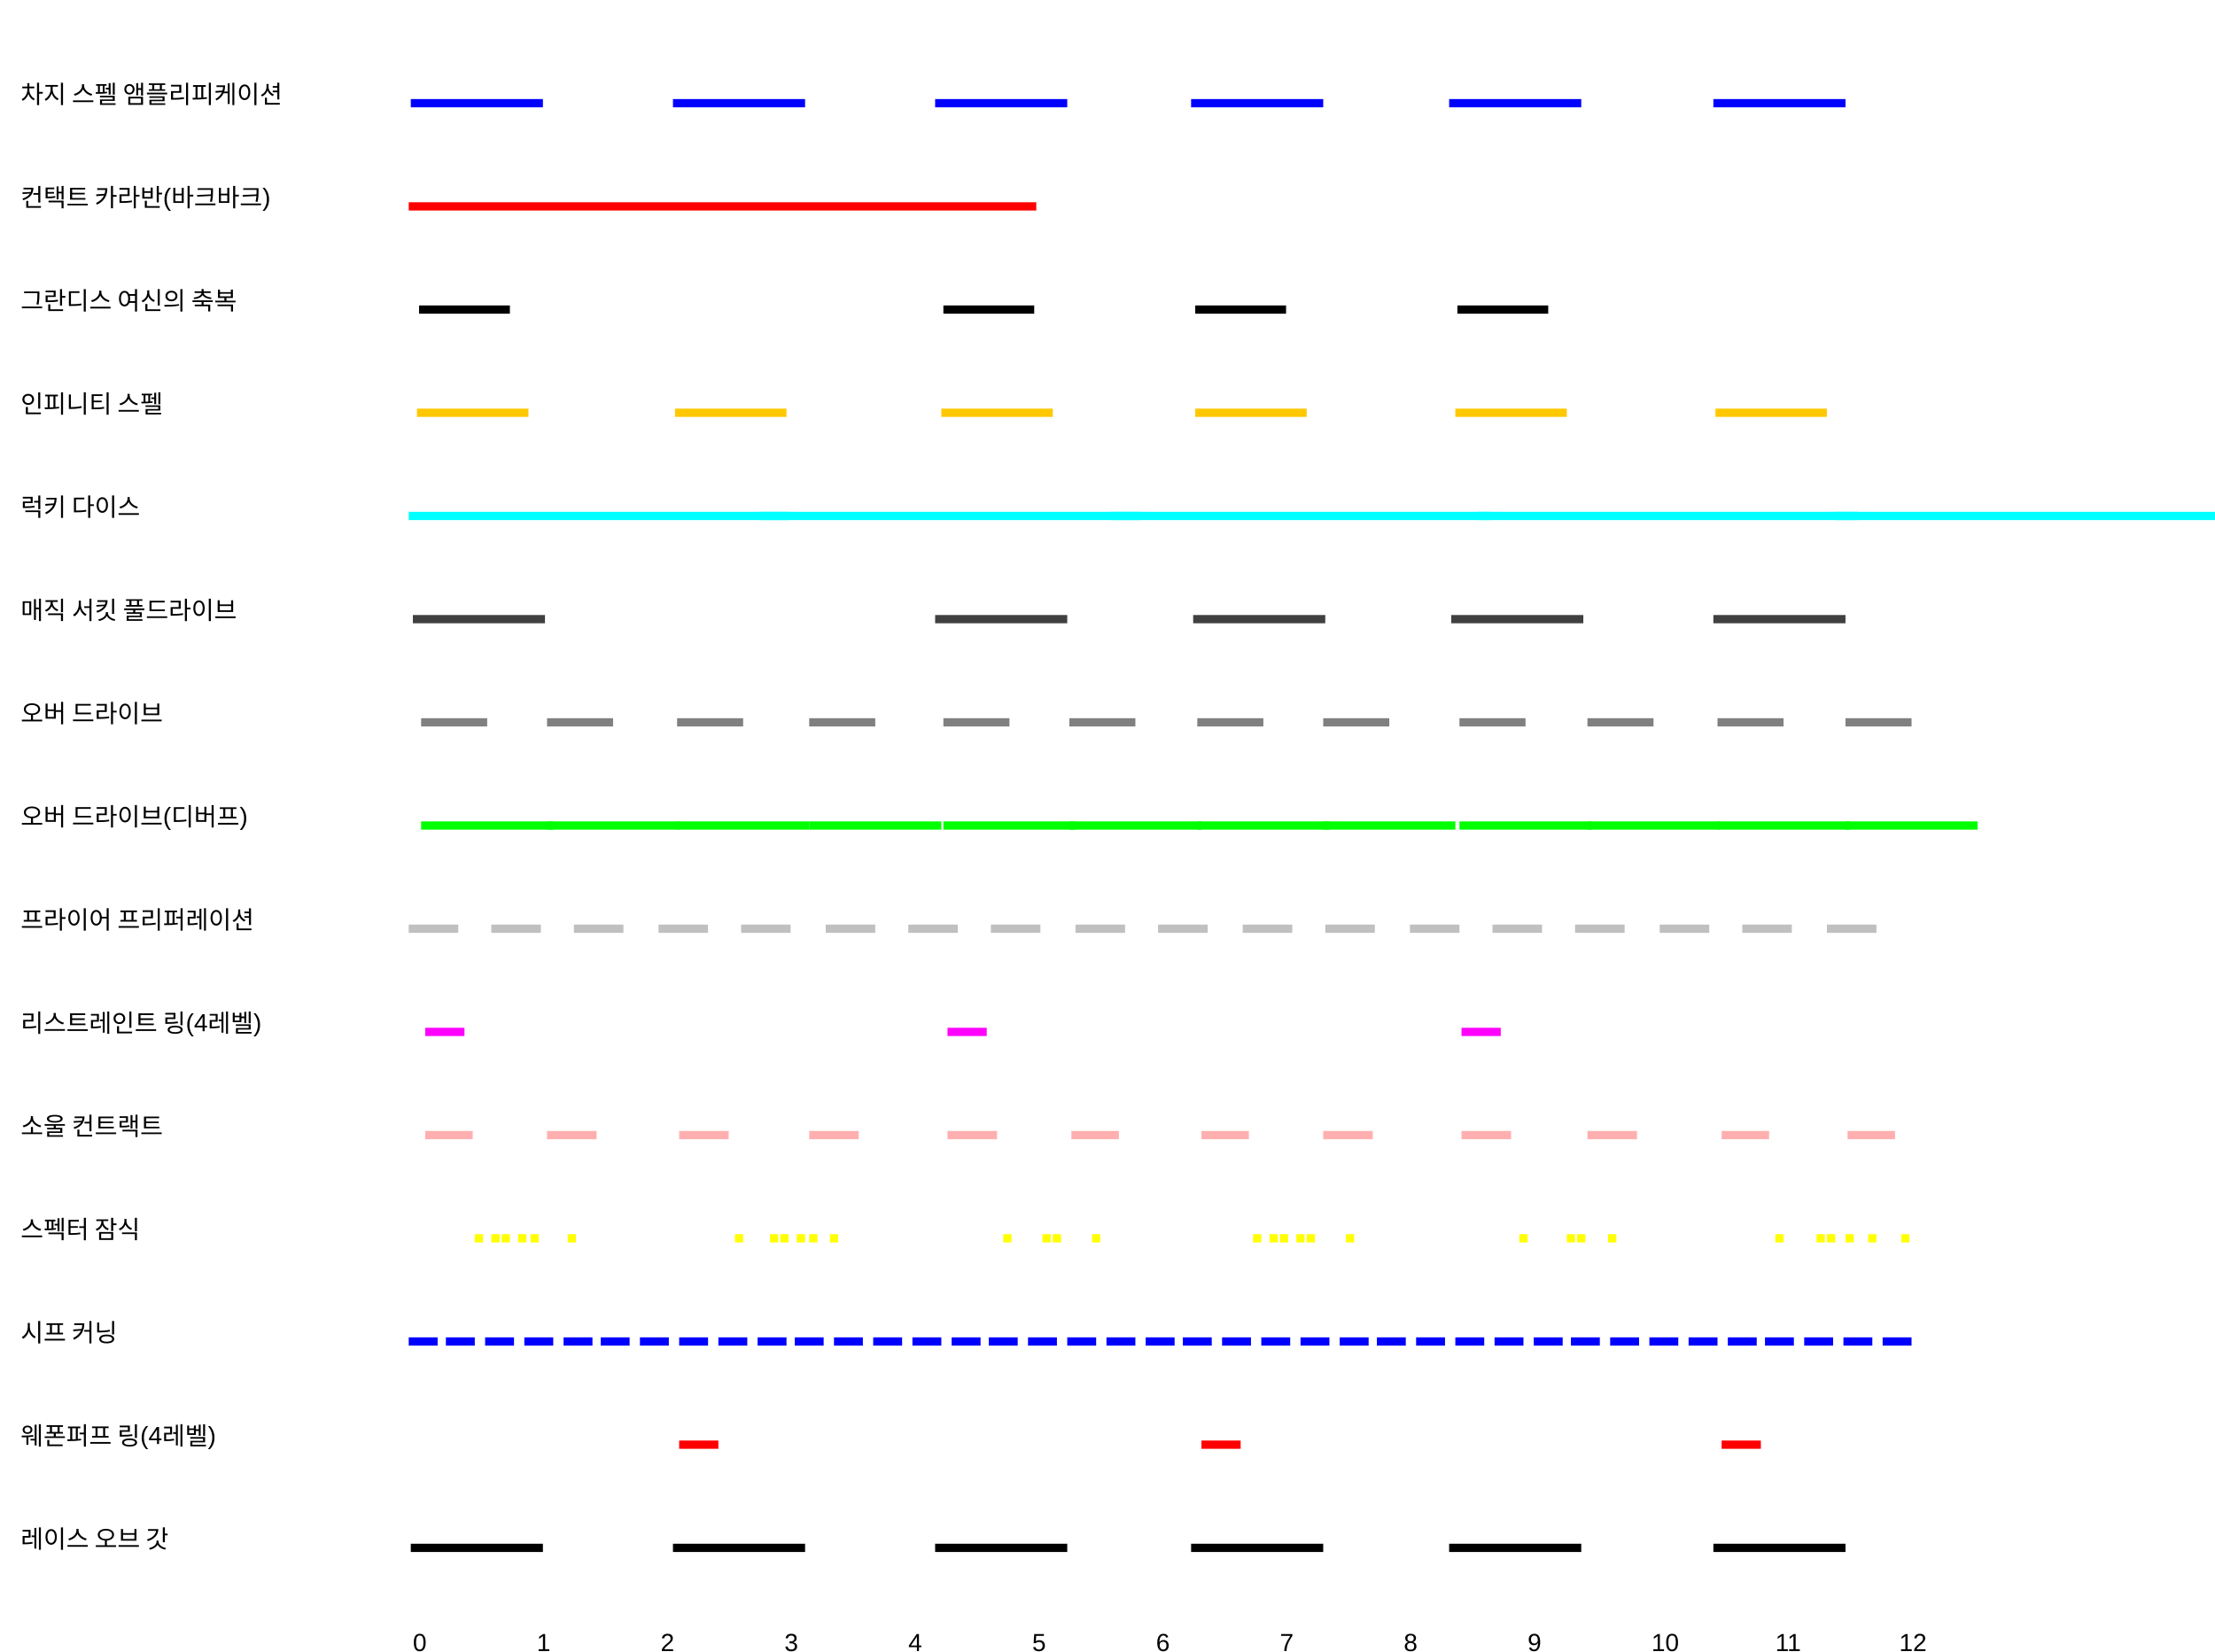
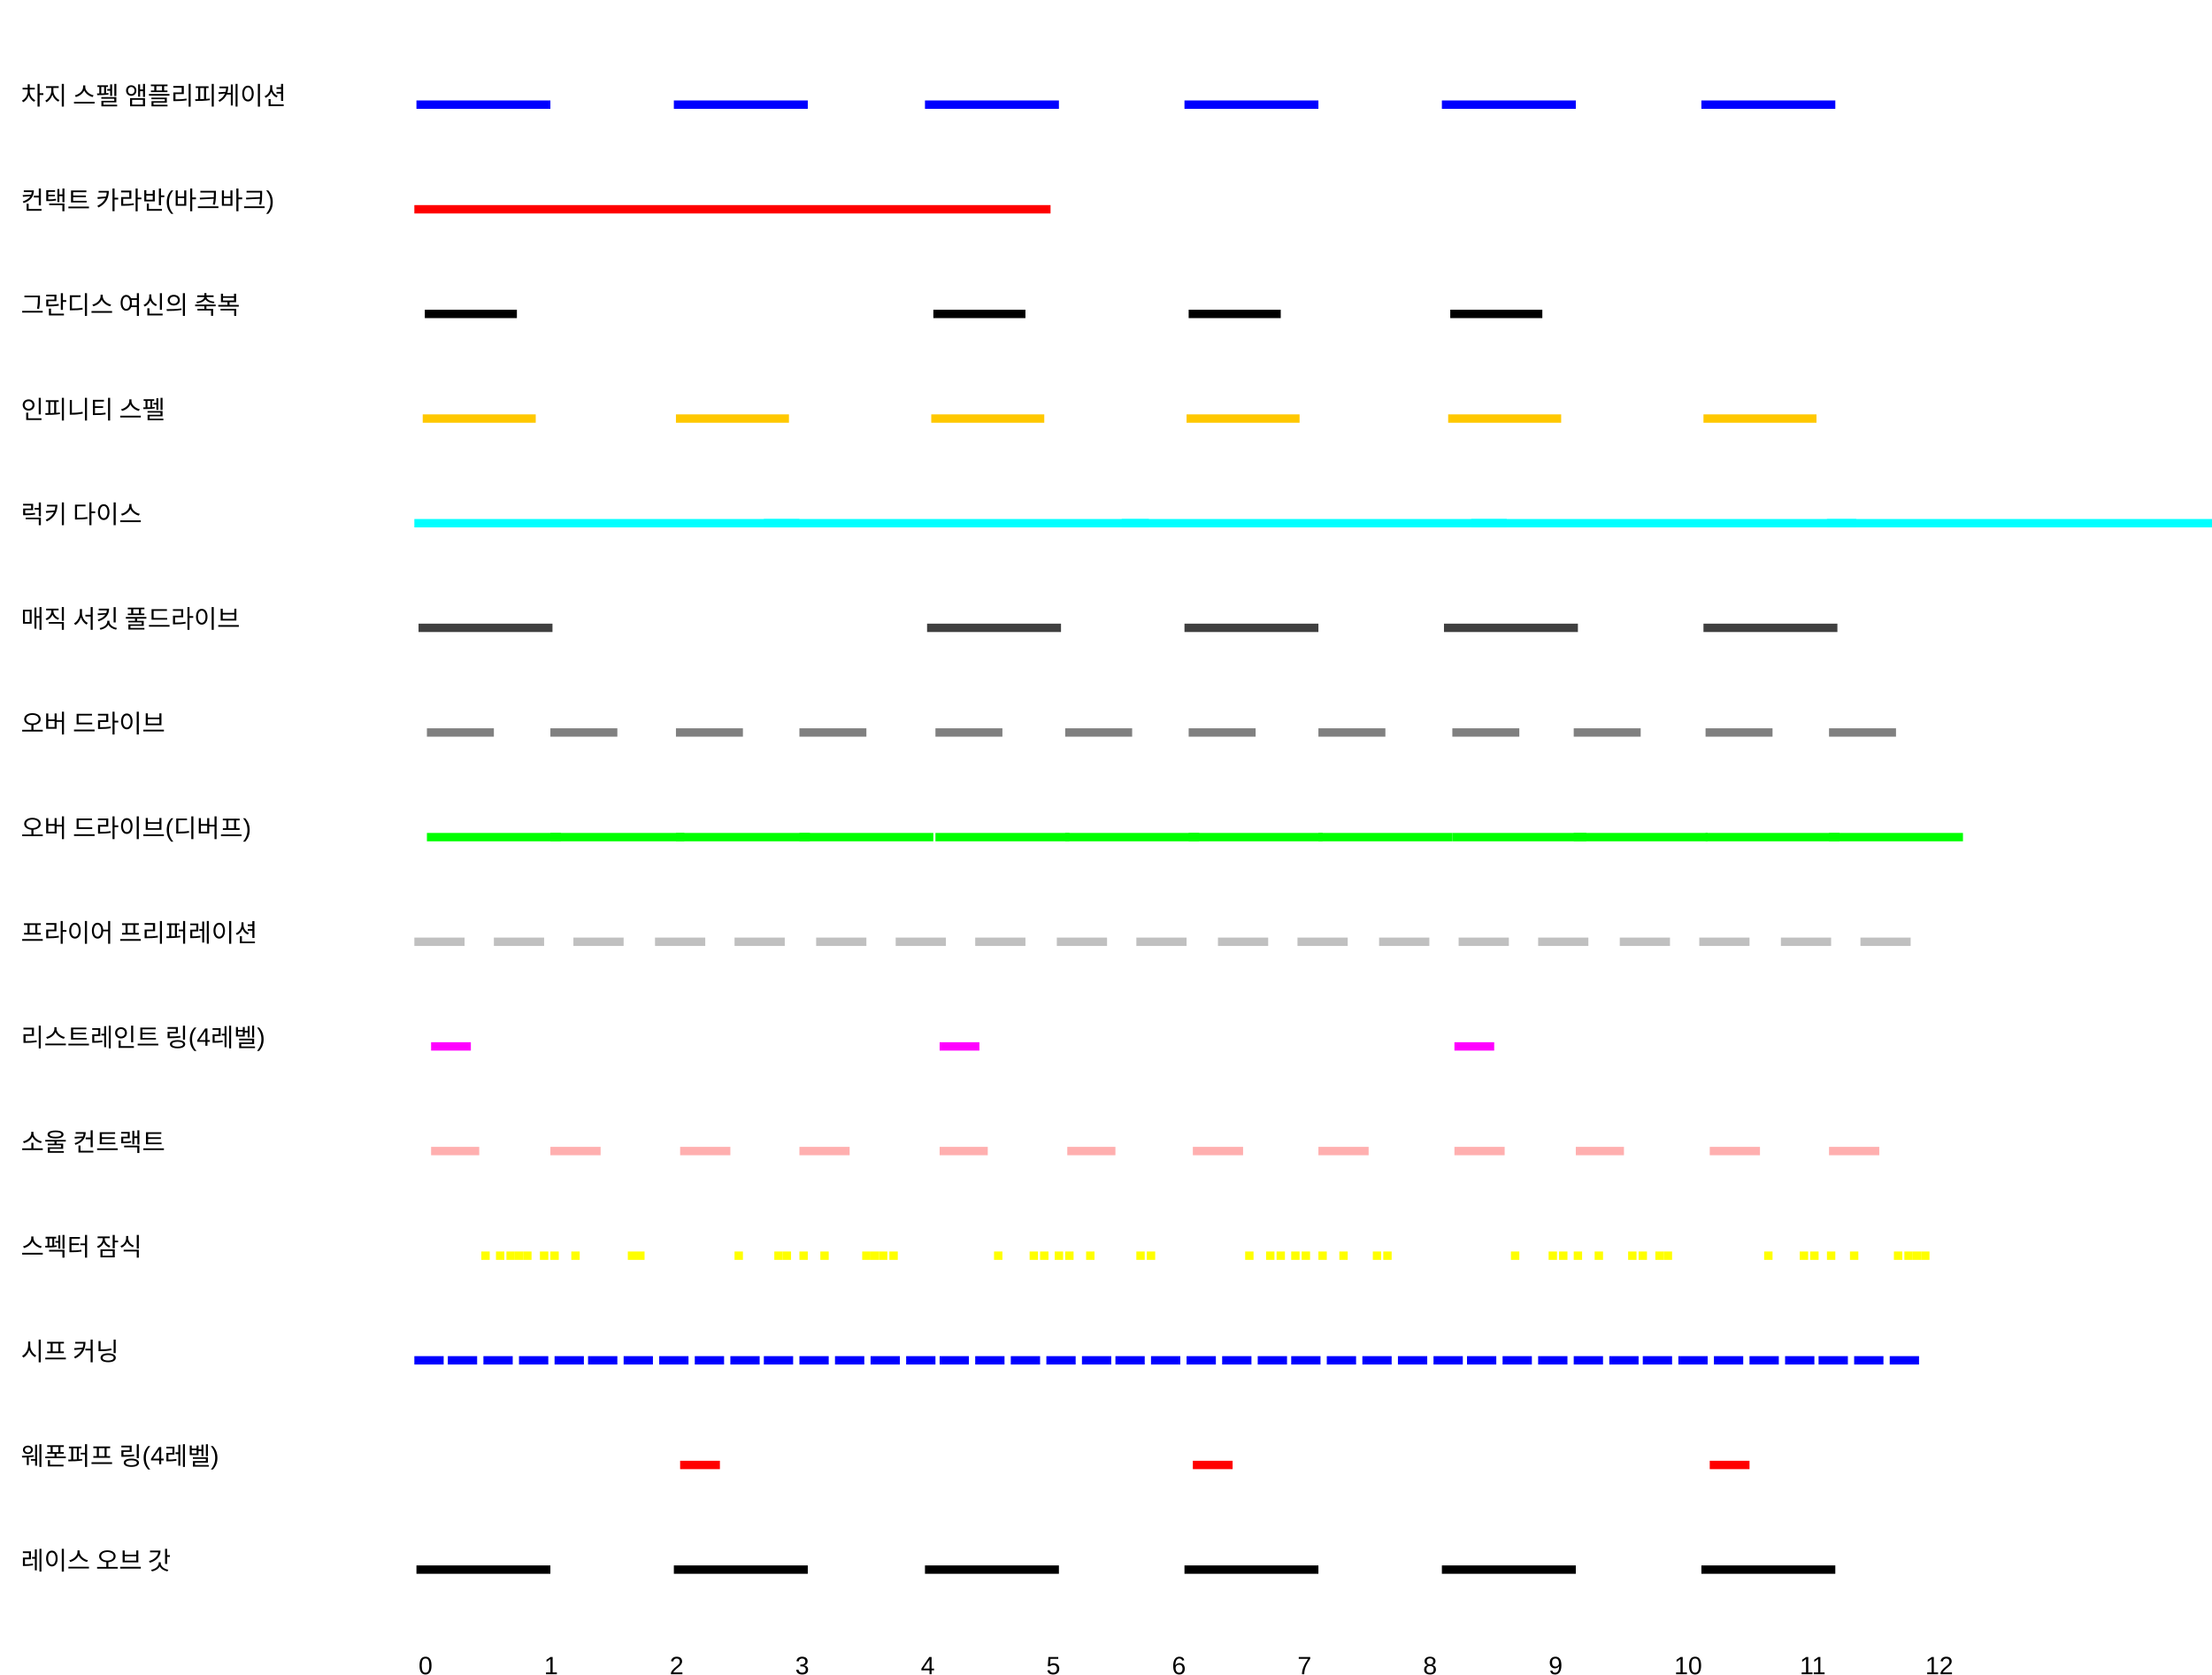
<svg xmlns="http://www.w3.org/2000/svg" style="fill-opacity:1; color-rendering:auto; color-interpolation:auto; text-rendering:auto; stroke:black; stroke-linecap:square; stroke-miterlimit:10; shape-rendering:auto; stroke-opacity:1; fill:black; stroke-dasharray:none; font-weight:normal; stroke-width:1; font-family:'Dialog'; font-style:normal; stroke-linejoin:miter; font-size:12px; stroke-dashoffset:0; image-rendering:auto;">
  <defs id="genericDefs" />
  <g>
    <g style="font-family:'Arial';">
      <text x="10" xml:space="preserve" y="50" style="stroke:none;">차지 스펠 앰플리피케이션</text>
      <line x1="201" x2="261" y1="50" style="fill:none; stroke:blue; stroke-width:4;" y2="50" />
-       <line x1="328" x2="388" y1="50" style="fill:none; stroke:blue; stroke-width:4;" y2="50" />
-       <line x1="455" x2="515" y1="50" style="fill:none; stroke:blue; stroke-width:4;" y2="50" />
-       <line x1="579" x2="639" y1="50" style="fill:none; stroke:blue; stroke-width:4;" y2="50" />
-       <line x1="704" x2="764" y1="50" style="fill:none; stroke:blue; stroke-width:4;" y2="50" />
-       <line x1="832" x2="892" y1="50" style="fill:none; stroke:blue; stroke-width:4;" y2="50" />
+       <line x1="324" x2="384" y1="50" style="fill:none; stroke:blue; stroke-width:4;" y2="50" />
+       <line x1="444" x2="504" y1="50" style="fill:none; stroke:blue; stroke-width:4;" y2="50" />
+       <line x1="568" x2="628" y1="50" style="fill:none; stroke:blue; stroke-width:4;" y2="50" />
+       <line x1="691" x2="751" y1="50" style="fill:none; stroke:blue; stroke-width:4;" y2="50" />
+       <line x1="815" x2="875" y1="50" style="fill:none; stroke:blue; stroke-width:4;" y2="50" />
      <text x="10" xml:space="preserve" y="100" style="stroke-width:4; stroke:none;">컨택트 카라반(바크바크)</text>
      <line x1="200" x2="500" y1="100" style="fill:none; stroke:red; stroke-width:4;" y2="100" />
      <text x="10" xml:space="preserve" y="150" style="stroke-width:4; stroke:none;">그란디스 여신의 축복</text>
      <line x1="205" x2="245" y1="150" style="fill:none; stroke-width:4;" y2="150" />
-       <line x1="459" x2="499" y1="150" style="fill:none; stroke-width:4;" y2="150" />
-       <line x1="581" x2="621" y1="150" style="fill:none; stroke-width:4;" y2="150" />
-       <line x1="708" x2="748" y1="150" style="fill:none; stroke-width:4;" y2="150" />
+       <line x1="448" x2="488" y1="150" style="fill:none; stroke-width:4;" y2="150" />
+       <line x1="570" x2="610" y1="150" style="fill:none; stroke-width:4;" y2="150" />
+       <line x1="695" x2="735" y1="150" style="fill:none; stroke-width:4;" y2="150" />
      <text x="10" xml:space="preserve" y="200" style="stroke-width:4; stroke:none;">인피니티 스펠</text>
      <line x1="204" x2="254" y1="200" style="fill:none; stroke:rgb(255,200,0); stroke-width:4;" y2="200" />
-       <line x1="329" x2="379" y1="200" style="fill:none; stroke:rgb(255,200,0); stroke-width:4;" y2="200" />
-       <line x1="458" x2="508" y1="200" style="fill:none; stroke:rgb(255,200,0); stroke-width:4;" y2="200" />
-       <line x1="581" x2="631" y1="200" style="fill:none; stroke:rgb(255,200,0); stroke-width:4;" y2="200" />
-       <line x1="707" x2="757" y1="200" style="fill:none; stroke:rgb(255,200,0); stroke-width:4;" y2="200" />
-       <line x1="833" x2="883" y1="200" style="fill:none; stroke:rgb(255,200,0); stroke-width:4;" y2="200" />
+       <line x1="325" x2="375" y1="200" style="fill:none; stroke:rgb(255,200,0); stroke-width:4;" y2="200" />
+       <line x1="447" x2="497" y1="200" style="fill:none; stroke:rgb(255,200,0); stroke-width:4;" y2="200" />
+       <line x1="569" x2="619" y1="200" style="fill:none; stroke:rgb(255,200,0); stroke-width:4;" y2="200" />
+       <line x1="694" x2="744" y1="200" style="fill:none; stroke:rgb(255,200,0); stroke-width:4;" y2="200" />
+       <line x1="816" x2="866" y1="200" style="fill:none; stroke:rgb(255,200,0); stroke-width:4;" y2="200" />
      <text x="10" xml:space="preserve" y="250" style="stroke-width:4; stroke:none;">럭키 다이스</text>
      <line x1="200" x2="380" y1="250" style="fill:none; stroke:aqua; stroke-width:4;" y2="250" />
-       <line x1="370" x2="550" y1="250" style="fill:none; stroke:aqua; stroke-width:4;" y2="250" />
-       <line x1="540" x2="720" y1="250" style="fill:none; stroke:aqua; stroke-width:4;" y2="250" />
-       <line x1="718" x2="898" y1="250" style="fill:none; stroke:aqua; stroke-width:4;" y2="250" />
-       <line x1="891" x2="1071" y1="250" style="fill:none; stroke:aqua; stroke-width:4;" y2="250" />
+       <line x1="367" x2="547" y1="250" style="fill:none; stroke:aqua; stroke-width:4;" y2="250" />
+       <line x1="538" x2="718" y1="250" style="fill:none; stroke:aqua; stroke-width:4;" y2="250" />
+       <line x1="705" x2="885" y1="250" style="fill:none; stroke:aqua; stroke-width:4;" y2="250" />
+       <line x1="875" x2="1055" y1="250" style="fill:none; stroke:aqua; stroke-width:4;" y2="250" />
      <text x="10" xml:space="preserve" y="300" style="stroke-width:4; stroke:none;">매직 서킷 풀드라이브</text>
      <line x1="202" x2="262" y1="300" style="fill:none; stroke:rgb(64,64,64); stroke-width:4;" y2="300" />
-       <line x1="455" x2="515" y1="300" style="fill:none; stroke:rgb(64,64,64); stroke-width:4;" y2="300" />
-       <line x1="580" x2="640" y1="300" style="fill:none; stroke:rgb(64,64,64); stroke-width:4;" y2="300" />
-       <line x1="705" x2="765" y1="300" style="fill:none; stroke:rgb(64,64,64); stroke-width:4;" y2="300" />
-       <line x1="832" x2="892" y1="300" style="fill:none; stroke:rgb(64,64,64); stroke-width:4;" y2="300" />
+       <line x1="445" x2="505" y1="300" style="fill:none; stroke:rgb(64,64,64); stroke-width:4;" y2="300" />
+       <line x1="568" x2="628" y1="300" style="fill:none; stroke:rgb(64,64,64); stroke-width:4;" y2="300" />
+       <line x1="692" x2="752" y1="300" style="fill:none; stroke:rgb(64,64,64); stroke-width:4;" y2="300" />
+       <line x1="816" x2="876" y1="300" style="fill:none; stroke:rgb(64,64,64); stroke-width:4;" y2="300" />
      <text x="10" xml:space="preserve" y="350" style="stroke-width:4; stroke:none;">오버 드라이브</text>
      <line x1="206" x2="234" y1="350" style="fill:none; stroke:gray; stroke-width:4;" y2="350" />
-       <line x1="267" x2="295" y1="350" style="fill:none; stroke:gray; stroke-width:4;" y2="350" />
-       <line x1="330" x2="358" y1="350" style="fill:none; stroke:gray; stroke-width:4;" y2="350" />
-       <line x1="394" x2="422" y1="350" style="fill:none; stroke:gray; stroke-width:4;" y2="350" />
-       <line x1="459" x2="487" y1="350" style="fill:none; stroke:gray; stroke-width:4;" y2="350" />
-       <line x1="520" x2="548" y1="350" style="fill:none; stroke:gray; stroke-width:4;" y2="350" />
-       <line x1="582" x2="610" y1="350" style="fill:none; stroke:gray; stroke-width:4;" y2="350" />
-       <line x1="643" x2="671" y1="350" style="fill:none; stroke:gray; stroke-width:4;" y2="350" />
-       <line x1="709" x2="737" y1="350" style="fill:none; stroke:gray; stroke-width:4;" y2="350" />
-       <line x1="771" x2="799" y1="350" style="fill:none; stroke:gray; stroke-width:4;" y2="350" />
-       <line x1="834" x2="862" y1="350" style="fill:none; stroke:gray; stroke-width:4;" y2="350" />
-       <line x1="896" x2="924" y1="350" style="fill:none; stroke:gray; stroke-width:4;" y2="350" />
+       <line x1="265" x2="293" y1="350" style="fill:none; stroke:gray; stroke-width:4;" y2="350" />
+       <line x1="325" x2="353" y1="350" style="fill:none; stroke:gray; stroke-width:4;" y2="350" />
+       <line x1="384" x2="412" y1="350" style="fill:none; stroke:gray; stroke-width:4;" y2="350" />
+       <line x1="449" x2="477" y1="350" style="fill:none; stroke:gray; stroke-width:4;" y2="350" />
+       <line x1="511" x2="539" y1="350" style="fill:none; stroke:gray; stroke-width:4;" y2="350" />
+       <line x1="570" x2="598" y1="350" style="fill:none; stroke:gray; stroke-width:4;" y2="350" />
+       <line x1="632" x2="660" y1="350" style="fill:none; stroke:gray; stroke-width:4;" y2="350" />
+       <line x1="696" x2="724" y1="350" style="fill:none; stroke:gray; stroke-width:4;" y2="350" />
+       <line x1="754" x2="782" y1="350" style="fill:none; stroke:gray; stroke-width:4;" y2="350" />
+       <line x1="817" x2="845" y1="350" style="fill:none; stroke:gray; stroke-width:4;" y2="350" />
+       <line x1="876" x2="904" y1="350" style="fill:none; stroke:gray; stroke-width:4;" y2="350" />
      <text x="10" xml:space="preserve" y="400" style="stroke-width:4; stroke:none;">오버 드라이브(디버프)</text>
      <line x1="206" x2="266" y1="400" style="fill:none; stroke:lime; stroke-width:4;" y2="400" />
-       <line x1="267" x2="327" y1="400" style="fill:none; stroke:lime; stroke-width:4;" y2="400" />
-       <line x1="330" x2="390" y1="400" style="fill:none; stroke:lime; stroke-width:4;" y2="400" />
-       <line x1="394" x2="454" y1="400" style="fill:none; stroke:lime; stroke-width:4;" y2="400" />
-       <line x1="459" x2="519" y1="400" style="fill:none; stroke:lime; stroke-width:4;" y2="400" />
-       <line x1="520" x2="580" y1="400" style="fill:none; stroke:lime; stroke-width:4;" y2="400" />
-       <line x1="582" x2="642" y1="400" style="fill:none; stroke:lime; stroke-width:4;" y2="400" />
-       <line x1="643" x2="703" y1="400" style="fill:none; stroke:lime; stroke-width:4;" y2="400" />
-       <line x1="709" x2="769" y1="400" style="fill:none; stroke:lime; stroke-width:4;" y2="400" />
-       <line x1="771" x2="831" y1="400" style="fill:none; stroke:lime; stroke-width:4;" y2="400" />
-       <line x1="834" x2="894" y1="400" style="fill:none; stroke:lime; stroke-width:4;" y2="400" />
-       <line x1="896" x2="956" y1="400" style="fill:none; stroke:lime; stroke-width:4;" y2="400" />
+       <line x1="265" x2="325" y1="400" style="fill:none; stroke:lime; stroke-width:4;" y2="400" />
+       <line x1="325" x2="385" y1="400" style="fill:none; stroke:lime; stroke-width:4;" y2="400" />
+       <line x1="384" x2="444" y1="400" style="fill:none; stroke:lime; stroke-width:4;" y2="400" />
+       <line x1="449" x2="509" y1="400" style="fill:none; stroke:lime; stroke-width:4;" y2="400" />
+       <line x1="511" x2="571" y1="400" style="fill:none; stroke:lime; stroke-width:4;" y2="400" />
+       <line x1="570" x2="630" y1="400" style="fill:none; stroke:lime; stroke-width:4;" y2="400" />
+       <line x1="632" x2="692" y1="400" style="fill:none; stroke:lime; stroke-width:4;" y2="400" />
+       <line x1="696" x2="756" y1="400" style="fill:none; stroke:lime; stroke-width:4;" y2="400" />
+       <line x1="754" x2="814" y1="400" style="fill:none; stroke:lime; stroke-width:4;" y2="400" />
+       <line x1="817" x2="877" y1="400" style="fill:none; stroke:lime; stroke-width:4;" y2="400" />
+       <line x1="876" x2="936" y1="400" style="fill:none; stroke:lime; stroke-width:4;" y2="400" />
      <text x="10" xml:space="preserve" y="450" style="stroke-width:4; stroke:none;">프라이어 프리퍼레이션</text>
      <line x1="200" x2="220" y1="450" style="fill:none; stroke:silver; stroke-width:4;" y2="450" />
-       <line x1="240" x2="260" y1="450" style="fill:none; stroke:silver; stroke-width:4;" y2="450" />
-       <line x1="280" x2="300" y1="450" style="fill:none; stroke:silver; stroke-width:4;" y2="450" />
-       <line x1="321" x2="341" y1="450" style="fill:none; stroke:silver; stroke-width:4;" y2="450" />
-       <line x1="361" x2="381" y1="450" style="fill:none; stroke:silver; stroke-width:4;" y2="450" />
-       <line x1="402" x2="422" y1="450" style="fill:none; stroke:silver; stroke-width:4;" y2="450" />
-       <line x1="442" x2="462" y1="450" style="fill:none; stroke:silver; stroke-width:4;" y2="450" />
-       <line x1="482" x2="502" y1="450" style="fill:none; stroke:silver; stroke-width:4;" y2="450" />
-       <line x1="523" x2="543" y1="450" style="fill:none; stroke:silver; stroke-width:4;" y2="450" />
-       <line x1="563" x2="583" y1="450" style="fill:none; stroke:silver; stroke-width:4;" y2="450" />
-       <line x1="604" x2="624" y1="450" style="fill:none; stroke:silver; stroke-width:4;" y2="450" />
-       <line x1="644" x2="664" y1="450" style="fill:none; stroke:silver; stroke-width:4;" y2="450" />
-       <line x1="685" x2="705" y1="450" style="fill:none; stroke:silver; stroke-width:4;" y2="450" />
-       <line x1="725" x2="745" y1="450" style="fill:none; stroke:silver; stroke-width:4;" y2="450" />
-       <line x1="765" x2="785" y1="450" style="fill:none; stroke:silver; stroke-width:4;" y2="450" />
-       <line x1="806" x2="826" y1="450" style="fill:none; stroke:silver; stroke-width:4;" y2="450" />
-       <line x1="846" x2="866" y1="450" style="fill:none; stroke:silver; stroke-width:4;" y2="450" />
-       <line x1="887" x2="907" y1="450" style="fill:none; stroke:silver; stroke-width:4;" y2="450" />
+       <line x1="238" x2="258" y1="450" style="fill:none; stroke:silver; stroke-width:4;" y2="450" />
+       <line x1="276" x2="296" y1="450" style="fill:none; stroke:silver; stroke-width:4;" y2="450" />
+       <line x1="315" x2="335" y1="450" style="fill:none; stroke:silver; stroke-width:4;" y2="450" />
+       <line x1="353" x2="373" y1="450" style="fill:none; stroke:silver; stroke-width:4;" y2="450" />
+       <line x1="392" x2="412" y1="450" style="fill:none; stroke:silver; stroke-width:4;" y2="450" />
+       <line x1="430" x2="450" y1="450" style="fill:none; stroke:silver; stroke-width:4;" y2="450" />
+       <line x1="468" x2="488" y1="450" style="fill:none; stroke:silver; stroke-width:4;" y2="450" />
+       <line x1="507" x2="527" y1="450" style="fill:none; stroke:silver; stroke-width:4;" y2="450" />
+       <line x1="545" x2="565" y1="450" style="fill:none; stroke:silver; stroke-width:4;" y2="450" />
+       <line x1="584" x2="604" y1="450" style="fill:none; stroke:silver; stroke-width:4;" y2="450" />
+       <line x1="622" x2="642" y1="450" style="fill:none; stroke:silver; stroke-width:4;" y2="450" />
+       <line x1="661" x2="681" y1="450" style="fill:none; stroke:silver; stroke-width:4;" y2="450" />
+       <line x1="699" x2="719" y1="450" style="fill:none; stroke:silver; stroke-width:4;" y2="450" />
+       <line x1="737" x2="757" y1="450" style="fill:none; stroke:silver; stroke-width:4;" y2="450" />
+       <line x1="776" x2="796" y1="450" style="fill:none; stroke:silver; stroke-width:4;" y2="450" />
+       <line x1="814" x2="834" y1="450" style="fill:none; stroke:silver; stroke-width:4;" y2="450" />
+       <line x1="853" x2="873" y1="450" style="fill:none; stroke:silver; stroke-width:4;" y2="450" />
+       <line x1="891" x2="911" y1="450" style="fill:none; stroke:silver; stroke-width:4;" y2="450" />
      <text x="10" xml:space="preserve" y="500" style="stroke-width:4; stroke:none;">리스트레인트 링(4레벨)</text>
      <line x1="208" x2="223" y1="500" style="fill:none; stroke:fuchsia; stroke-width:4;" y2="500" />
-       <line x1="461" x2="476" y1="500" style="fill:none; stroke:fuchsia; stroke-width:4;" y2="500" />
-       <line x1="710" x2="725" y1="500" style="fill:none; stroke:fuchsia; stroke-width:4;" y2="500" />
+       <line x1="451" x2="466" y1="500" style="fill:none; stroke:fuchsia; stroke-width:4;" y2="500" />
+       <line x1="697" x2="712" y1="500" style="fill:none; stroke:fuchsia; stroke-width:4;" y2="500" />
      <text x="10" xml:space="preserve" y="550" style="stroke-width:4; stroke:none;">소울 컨트랙트</text>
      <line x1="208" x2="227" y1="550" style="fill:none; stroke:rgb(255,175,175); stroke-width:4;" y2="550" />
-       <line x1="267" x2="287" y1="550" style="fill:none; stroke:rgb(255,175,175); stroke-width:4;" y2="550" />
-       <line x1="331" x2="351" y1="550" style="fill:none; stroke:rgb(255,175,175); stroke-width:4;" y2="550" />
-       <line x1="394" x2="414" y1="550" style="fill:none; stroke:rgb(255,175,175); stroke-width:4;" y2="550" />
-       <line x1="461" x2="481" y1="550" style="fill:none; stroke:rgb(255,175,175); stroke-width:4;" y2="550" />
-       <line x1="521" x2="540" y1="550" style="fill:none; stroke:rgb(255,175,175); stroke-width:4;" y2="550" />
-       <line x1="584" x2="603" y1="550" style="fill:none; stroke:rgb(255,175,175); stroke-width:4;" y2="550" />
-       <line x1="643" x2="663" y1="550" style="fill:none; stroke:rgb(255,175,175); stroke-width:4;" y2="550" />
-       <line x1="710" x2="730" y1="550" style="fill:none; stroke:rgb(255,175,175); stroke-width:4;" y2="550" />
-       <line x1="771" x2="791" y1="550" style="fill:none; stroke:rgb(255,175,175); stroke-width:4;" y2="550" />
-       <line x1="836" x2="855" y1="550" style="fill:none; stroke:rgb(255,175,175); stroke-width:4;" y2="550" />
-       <line x1="897" x2="916" y1="550" style="fill:none; stroke:rgb(255,175,175); stroke-width:4;" y2="550" />
+       <line x1="265" x2="285" y1="550" style="fill:none; stroke:rgb(255,175,175); stroke-width:4;" y2="550" />
+       <line x1="327" x2="347" y1="550" style="fill:none; stroke:rgb(255,175,175); stroke-width:4;" y2="550" />
+       <line x1="384" x2="404" y1="550" style="fill:none; stroke:rgb(255,175,175); stroke-width:4;" y2="550" />
+       <line x1="451" x2="470" y1="550" style="fill:none; stroke:rgb(255,175,175); stroke-width:4;" y2="550" />
+       <line x1="512" x2="531" y1="550" style="fill:none; stroke:rgb(255,175,175); stroke-width:4;" y2="550" />
+       <line x1="572" x2="592" y1="550" style="fill:none; stroke:rgb(255,175,175); stroke-width:4;" y2="550" />
+       <line x1="632" x2="652" y1="550" style="fill:none; stroke:rgb(255,175,175); stroke-width:4;" y2="550" />
+       <line x1="697" x2="717" y1="550" style="fill:none; stroke:rgb(255,175,175); stroke-width:4;" y2="550" />
+       <line x1="755" x2="774" y1="550" style="fill:none; stroke:rgb(255,175,175); stroke-width:4;" y2="550" />
+       <line x1="819" x2="839" y1="550" style="fill:none; stroke:rgb(255,175,175); stroke-width:4;" y2="550" />
+       <line x1="876" x2="896" y1="550" style="fill:none; stroke:rgb(255,175,175); stroke-width:4;" y2="550" />
      <text x="10" xml:space="preserve" y="600" style="stroke-width:4; stroke:none;">스펙터 잠식</text>
      <line x1="232" x2="232" y1="600" style="fill:none; stroke:yellow; stroke-width:4;" y2="600" />
-       <line x1="240" x2="240" y1="600" style="fill:none; stroke:yellow; stroke-width:4;" y2="600" />
-       <line x1="245" x2="245" y1="600" style="fill:none; stroke:yellow; stroke-width:4;" y2="600" />
-       <line x1="253" x2="253" y1="600" style="fill:none; stroke:yellow; stroke-width:4;" y2="600" />
-       <line x1="259" x2="259" y1="600" style="fill:none; stroke:yellow; stroke-width:4;" y2="600" />
-       <line x1="277" x2="277" y1="600" style="fill:none; stroke:yellow; stroke-width:4;" y2="600" />
-       <line x1="358" x2="358" y1="600" style="fill:none; stroke:yellow; stroke-width:4;" y2="600" />
-       <line x1="375" x2="375" y1="600" style="fill:none; stroke:yellow; stroke-width:4;" y2="600" />
-       <line x1="380" x2="380" y1="600" style="fill:none; stroke:yellow; stroke-width:4;" y2="600" />
-       <line x1="388" x2="388" y1="600" style="fill:none; stroke:yellow; stroke-width:4;" y2="600" />
+       <line x1="239" x2="239" y1="600" style="fill:none; stroke:yellow; stroke-width:4;" y2="600" />
+       <line x1="244" x2="244" y1="600" style="fill:none; stroke:yellow; stroke-width:4;" y2="600" />
+       <line x1="248" x2="248" y1="600" style="fill:none; stroke:yellow; stroke-width:4;" y2="600" />
+       <line x1="252" x2="252" y1="600" style="fill:none; stroke:yellow; stroke-width:4;" y2="600" />
+       <line x1="260" x2="260" y1="600" style="fill:none; stroke:yellow; stroke-width:4;" y2="600" />
+       <line x1="265" x2="265" y1="600" style="fill:none; stroke:yellow; stroke-width:4;" y2="600" />
+       <line x1="275" x2="275" y1="600" style="fill:none; stroke:yellow; stroke-width:4;" y2="600" />
+       <line x1="302" x2="302" y1="600" style="fill:none; stroke:yellow; stroke-width:4;" y2="600" />
+       <line x1="306" x2="306" y1="600" style="fill:none; stroke:yellow; stroke-width:4;" y2="600" />
+       <line x1="353" x2="353" y1="600" style="fill:none; stroke:yellow; stroke-width:4;" y2="600" />
+       <line x1="372" x2="372" y1="600" style="fill:none; stroke:yellow; stroke-width:4;" y2="600" />
+       <line x1="376" x2="376" y1="600" style="fill:none; stroke:yellow; stroke-width:4;" y2="600" />
+       <line x1="384" x2="384" y1="600" style="fill:none; stroke:yellow; stroke-width:4;" y2="600" />
      <line x1="394" x2="394" y1="600" style="fill:none; stroke:yellow; stroke-width:4;" y2="600" />
-       <line x1="404" x2="404" y1="600" style="fill:none; stroke:yellow; stroke-width:4;" y2="600" />
-       <line x1="488" x2="488" y1="600" style="fill:none; stroke:yellow; stroke-width:4;" y2="600" />
-       <line x1="507" x2="507" y1="600" style="fill:none; stroke:yellow; stroke-width:4;" y2="600" />
-       <line x1="512" x2="512" y1="600" style="fill:none; stroke:yellow; stroke-width:4;" y2="600" />
-       <line x1="531" x2="531" y1="600" style="fill:none; stroke:yellow; stroke-width:4;" y2="600" />
-       <line x1="609" x2="609" y1="600" style="fill:none; stroke:yellow; stroke-width:4;" y2="600" />
-       <line x1="617" x2="617" y1="600" style="fill:none; stroke:yellow; stroke-width:4;" y2="600" />
-       <line x1="622" x2="622" y1="600" style="fill:none; stroke:yellow; stroke-width:4;" y2="600" />
-       <line x1="630" x2="630" y1="600" style="fill:none; stroke:yellow; stroke-width:4;" y2="600" />
-       <line x1="635" x2="635" y1="600" style="fill:none; stroke:yellow; stroke-width:4;" y2="600" />
-       <line x1="654" x2="654" y1="600" style="fill:none; stroke:yellow; stroke-width:4;" y2="600" />
-       <line x1="738" x2="738" y1="600" style="fill:none; stroke:yellow; stroke-width:4;" y2="600" />
-       <line x1="761" x2="761" y1="600" style="fill:none; stroke:yellow; stroke-width:4;" y2="600" />
-       <line x1="766" x2="766" y1="600" style="fill:none; stroke:yellow; stroke-width:4;" y2="600" />
-       <line x1="781" x2="781" y1="600" style="fill:none; stroke:yellow; stroke-width:4;" y2="600" />
+       <line x1="414" x2="414" y1="600" style="fill:none; stroke:yellow; stroke-width:4;" y2="600" />
+       <line x1="418" x2="418" y1="600" style="fill:none; stroke:yellow; stroke-width:4;" y2="600" />
+       <line x1="422" x2="422" y1="600" style="fill:none; stroke:yellow; stroke-width:4;" y2="600" />
+       <line x1="427" x2="427" y1="600" style="fill:none; stroke:yellow; stroke-width:4;" y2="600" />
+       <line x1="477" x2="477" y1="600" style="fill:none; stroke:yellow; stroke-width:4;" y2="600" />
+       <line x1="494" x2="494" y1="600" style="fill:none; stroke:yellow; stroke-width:4;" y2="600" />
+       <line x1="499" x2="499" y1="600" style="fill:none; stroke:yellow; stroke-width:4;" y2="600" />
+       <line x1="506" x2="506" y1="600" style="fill:none; stroke:yellow; stroke-width:4;" y2="600" />
+       <line x1="511" x2="511" y1="600" style="fill:none; stroke:yellow; stroke-width:4;" y2="600" />
+       <line x1="521" x2="521" y1="600" style="fill:none; stroke:yellow; stroke-width:4;" y2="600" />
+       <line x1="545" x2="545" y1="600" style="fill:none; stroke:yellow; stroke-width:4;" y2="600" />
+       <line x1="550" x2="550" y1="600" style="fill:none; stroke:yellow; stroke-width:4;" y2="600" />
+       <line x1="597" x2="597" y1="600" style="fill:none; stroke:yellow; stroke-width:4;" y2="600" />
+       <line x1="607" x2="607" y1="600" style="fill:none; stroke:yellow; stroke-width:4;" y2="600" />
+       <line x1="612" x2="612" y1="600" style="fill:none; stroke:yellow; stroke-width:4;" y2="600" />
+       <line x1="619" x2="619" y1="600" style="fill:none; stroke:yellow; stroke-width:4;" y2="600" />
+       <line x1="624" x2="624" y1="600" style="fill:none; stroke:yellow; stroke-width:4;" y2="600" />
+       <line x1="632" x2="632" y1="600" style="fill:none; stroke:yellow; stroke-width:4;" y2="600" />
+       <line x1="642" x2="642" y1="600" style="fill:none; stroke:yellow; stroke-width:4;" y2="600" />
+       <line x1="658" x2="658" y1="600" style="fill:none; stroke:yellow; stroke-width:4;" y2="600" />
+       <line x1="663" x2="663" y1="600" style="fill:none; stroke:yellow; stroke-width:4;" y2="600" />
+       <line x1="724" x2="724" y1="600" style="fill:none; stroke:yellow; stroke-width:4;" y2="600" />
+       <line x1="742" x2="742" y1="600" style="fill:none; stroke:yellow; stroke-width:4;" y2="600" />
+       <line x1="747" x2="747" y1="600" style="fill:none; stroke:yellow; stroke-width:4;" y2="600" />
+       <line x1="754" x2="754" y1="600" style="fill:none; stroke:yellow; stroke-width:4;" y2="600" />
+       <line x1="764" x2="764" y1="600" style="fill:none; stroke:yellow; stroke-width:4;" y2="600" />
+       <line x1="780" x2="780" y1="600" style="fill:none; stroke:yellow; stroke-width:4;" y2="600" />
+       <line x1="785" x2="785" y1="600" style="fill:none; stroke:yellow; stroke-width:4;" y2="600" />
+       <line x1="793" x2="793" y1="600" style="fill:none; stroke:yellow; stroke-width:4;" y2="600" />
+       <line x1="797" x2="797" y1="600" style="fill:none; stroke:yellow; stroke-width:4;" y2="600" />
+       <line x1="845" x2="845" y1="600" style="fill:none; stroke:yellow; stroke-width:4;" y2="600" />
      <line x1="862" x2="862" y1="600" style="fill:none; stroke:yellow; stroke-width:4;" y2="600" />
-       <line x1="882" x2="882" y1="600" style="fill:none; stroke:yellow; stroke-width:4;" y2="600" />
-       <line x1="887" x2="887" y1="600" style="fill:none; stroke:yellow; stroke-width:4;" y2="600" />
-       <line x1="896" x2="896" y1="600" style="fill:none; stroke:yellow; stroke-width:4;" y2="600" />
+       <line x1="867" x2="867" y1="600" style="fill:none; stroke:yellow; stroke-width:4;" y2="600" />
+       <line x1="875" x2="875" y1="600" style="fill:none; stroke:yellow; stroke-width:4;" y2="600" />
+       <line x1="886" x2="886" y1="600" style="fill:none; stroke:yellow; stroke-width:4;" y2="600" />
      <line x1="907" x2="907" y1="600" style="fill:none; stroke:yellow; stroke-width:4;" y2="600" />
-       <line x1="923" x2="923" y1="600" style="fill:none; stroke:yellow; stroke-width:4;" y2="600" />
+       <line x1="912" x2="912" y1="600" style="fill:none; stroke:yellow; stroke-width:4;" y2="600" />
+       <line x1="916" x2="916" y1="600" style="fill:none; stroke:yellow; stroke-width:4;" y2="600" />
+       <line x1="920" x2="920" y1="600" style="fill:none; stroke:yellow; stroke-width:4;" y2="600" />
      <text x="10" xml:space="preserve" y="650" style="stroke-width:4; stroke:none;">시프 커닝</text>
      <line x1="200" x2="210" y1="650" style="fill:none; stroke:blue; stroke-width:4;" y2="650" />
-       <line x1="218" x2="228" y1="650" style="fill:none; stroke:blue; stroke-width:4;" y2="650" />
-       <line x1="237" x2="247" y1="650" style="fill:none; stroke:blue; stroke-width:4;" y2="650" />
-       <line x1="256" x2="266" y1="650" style="fill:none; stroke:blue; stroke-width:4;" y2="650" />
-       <line x1="275" x2="285" y1="650" style="fill:none; stroke:blue; stroke-width:4;" y2="650" />
-       <line x1="293" x2="303" y1="650" style="fill:none; stroke:blue; stroke-width:4;" y2="650" />
-       <line x1="312" x2="322" y1="650" style="fill:none; stroke:blue; stroke-width:4;" y2="650" />
-       <line x1="331" x2="341" y1="650" style="fill:none; stroke:blue; stroke-width:4;" y2="650" />
-       <line x1="350" x2="360" y1="650" style="fill:none; stroke:blue; stroke-width:4;" y2="650" />
-       <line x1="369" x2="379" y1="650" style="fill:none; stroke:blue; stroke-width:4;" y2="650" />
-       <line x1="387" x2="397" y1="650" style="fill:none; stroke:blue; stroke-width:4;" y2="650" />
-       <line x1="406" x2="416" y1="650" style="fill:none; stroke:blue; stroke-width:4;" y2="650" />
-       <line x1="425" x2="435" y1="650" style="fill:none; stroke:blue; stroke-width:4;" y2="650" />
-       <line x1="444" x2="454" y1="650" style="fill:none; stroke:blue; stroke-width:4;" y2="650" />
-       <line x1="463" x2="473" y1="650" style="fill:none; stroke:blue; stroke-width:4;" y2="650" />
-       <line x1="481" x2="491" y1="650" style="fill:none; stroke:blue; stroke-width:4;" y2="650" />
-       <line x1="500" x2="510" y1="650" style="fill:none; stroke:blue; stroke-width:4;" y2="650" />
+       <line x1="216" x2="226" y1="650" style="fill:none; stroke:blue; stroke-width:4;" y2="650" />
+       <line x1="233" x2="243" y1="650" style="fill:none; stroke:blue; stroke-width:4;" y2="650" />
+       <line x1="250" x2="260" y1="650" style="fill:none; stroke:blue; stroke-width:4;" y2="650" />
+       <line x1="267" x2="277" y1="650" style="fill:none; stroke:blue; stroke-width:4;" y2="650" />
+       <line x1="283" x2="293" y1="650" style="fill:none; stroke:blue; stroke-width:4;" y2="650" />
+       <line x1="300" x2="310" y1="650" style="fill:none; stroke:blue; stroke-width:4;" y2="650" />
+       <line x1="317" x2="327" y1="650" style="fill:none; stroke:blue; stroke-width:4;" y2="650" />
+       <line x1="334" x2="344" y1="650" style="fill:none; stroke:blue; stroke-width:4;" y2="650" />
+       <line x1="351" x2="361" y1="650" style="fill:none; stroke:blue; stroke-width:4;" y2="650" />
+       <line x1="367" x2="377" y1="650" style="fill:none; stroke:blue; stroke-width:4;" y2="650" />
+       <line x1="384" x2="394" y1="650" style="fill:none; stroke:blue; stroke-width:4;" y2="650" />
+       <line x1="401" x2="411" y1="650" style="fill:none; stroke:blue; stroke-width:4;" y2="650" />
+       <line x1="418" x2="428" y1="650" style="fill:none; stroke:blue; stroke-width:4;" y2="650" />
+       <line x1="435" x2="445" y1="650" style="fill:none; stroke:blue; stroke-width:4;" y2="650" />
+       <line x1="451" x2="461" y1="650" style="fill:none; stroke:blue; stroke-width:4;" y2="650" />
+       <line x1="468" x2="478" y1="650" style="fill:none; stroke:blue; stroke-width:4;" y2="650" />
+       <line x1="485" x2="495" y1="650" style="fill:none; stroke:blue; stroke-width:4;" y2="650" />
+       <line x1="502" x2="512" y1="650" style="fill:none; stroke:blue; stroke-width:4;" y2="650" />
      <line x1="519" x2="529" y1="650" style="fill:none; stroke:blue; stroke-width:4;" y2="650" />
-       <line x1="538" x2="548" y1="650" style="fill:none; stroke:blue; stroke-width:4;" y2="650" />
-       <line x1="557" x2="567" y1="650" style="fill:none; stroke:blue; stroke-width:4;" y2="650" />
-       <line x1="575" x2="585" y1="650" style="fill:none; stroke:blue; stroke-width:4;" y2="650" />
-       <line x1="594" x2="604" y1="650" style="fill:none; stroke:blue; stroke-width:4;" y2="650" />
-       <line x1="613" x2="623" y1="650" style="fill:none; stroke:blue; stroke-width:4;" y2="650" />
-       <line x1="632" x2="642" y1="650" style="fill:none; stroke:blue; stroke-width:4;" y2="650" />
-       <line x1="651" x2="661" y1="650" style="fill:none; stroke:blue; stroke-width:4;" y2="650" />
-       <line x1="669" x2="679" y1="650" style="fill:none; stroke:blue; stroke-width:4;" y2="650" />
-       <line x1="688" x2="698" y1="650" style="fill:none; stroke:blue; stroke-width:4;" y2="650" />
-       <line x1="707" x2="717" y1="650" style="fill:none; stroke:blue; stroke-width:4;" y2="650" />
-       <line x1="726" x2="736" y1="650" style="fill:none; stroke:blue; stroke-width:4;" y2="650" />
-       <line x1="745" x2="755" y1="650" style="fill:none; stroke:blue; stroke-width:4;" y2="650" />
-       <line x1="763" x2="773" y1="650" style="fill:none; stroke:blue; stroke-width:4;" y2="650" />
-       <line x1="782" x2="792" y1="650" style="fill:none; stroke:blue; stroke-width:4;" y2="650" />
-       <line x1="801" x2="811" y1="650" style="fill:none; stroke:blue; stroke-width:4;" y2="650" />
-       <line x1="820" x2="830" y1="650" style="fill:none; stroke:blue; stroke-width:4;" y2="650" />
-       <line x1="839" x2="849" y1="650" style="fill:none; stroke:blue; stroke-width:4;" y2="650" />
-       <line x1="857" x2="867" y1="650" style="fill:none; stroke:blue; stroke-width:4;" y2="650" />
-       <line x1="876" x2="886" y1="650" style="fill:none; stroke:blue; stroke-width:4;" y2="650" />
-       <line x1="895" x2="905" y1="650" style="fill:none; stroke:blue; stroke-width:4;" y2="650" />
-       <line x1="914" x2="924" y1="650" style="fill:none; stroke:blue; stroke-width:4;" y2="650" />
+       <line x1="535" x2="545" y1="650" style="fill:none; stroke:blue; stroke-width:4;" y2="650" />
+       <line x1="552" x2="562" y1="650" style="fill:none; stroke:blue; stroke-width:4;" y2="650" />
+       <line x1="569" x2="579" y1="650" style="fill:none; stroke:blue; stroke-width:4;" y2="650" />
+       <line x1="586" x2="596" y1="650" style="fill:none; stroke:blue; stroke-width:4;" y2="650" />
+       <line x1="603" x2="613" y1="650" style="fill:none; stroke:blue; stroke-width:4;" y2="650" />
+       <line x1="619" x2="629" y1="650" style="fill:none; stroke:blue; stroke-width:4;" y2="650" />
+       <line x1="636" x2="646" y1="650" style="fill:none; stroke:blue; stroke-width:4;" y2="650" />
+       <line x1="653" x2="663" y1="650" style="fill:none; stroke:blue; stroke-width:4;" y2="650" />
+       <line x1="670" x2="680" y1="650" style="fill:none; stroke:blue; stroke-width:4;" y2="650" />
+       <line x1="687" x2="697" y1="650" style="fill:none; stroke:blue; stroke-width:4;" y2="650" />
+       <line x1="703" x2="713" y1="650" style="fill:none; stroke:blue; stroke-width:4;" y2="650" />
+       <line x1="720" x2="730" y1="650" style="fill:none; stroke:blue; stroke-width:4;" y2="650" />
+       <line x1="737" x2="747" y1="650" style="fill:none; stroke:blue; stroke-width:4;" y2="650" />
+       <line x1="754" x2="764" y1="650" style="fill:none; stroke:blue; stroke-width:4;" y2="650" />
+       <line x1="771" x2="781" y1="650" style="fill:none; stroke:blue; stroke-width:4;" y2="650" />
+       <line x1="787" x2="797" y1="650" style="fill:none; stroke:blue; stroke-width:4;" y2="650" />
+       <line x1="804" x2="814" y1="650" style="fill:none; stroke:blue; stroke-width:4;" y2="650" />
+       <line x1="821" x2="831" y1="650" style="fill:none; stroke:blue; stroke-width:4;" y2="650" />
+       <line x1="838" x2="848" y1="650" style="fill:none; stroke:blue; stroke-width:4;" y2="650" />
+       <line x1="855" x2="865" y1="650" style="fill:none; stroke:blue; stroke-width:4;" y2="650" />
+       <line x1="871" x2="881" y1="650" style="fill:none; stroke:blue; stroke-width:4;" y2="650" />
+       <line x1="888" x2="898" y1="650" style="fill:none; stroke:blue; stroke-width:4;" y2="650" />
+       <line x1="905" x2="915" y1="650" style="fill:none; stroke:blue; stroke-width:4;" y2="650" />
      <text x="10" xml:space="preserve" y="700" style="stroke-width:4; stroke:none;">웨폰퍼프 링(4레벨)</text>
-       <line x1="331" x2="346" y1="700" style="fill:none; stroke:red; stroke-width:4;" y2="700" />
-       <line x1="584" x2="599" y1="700" style="fill:none; stroke:red; stroke-width:4;" y2="700" />
-       <line x1="836" x2="851" y1="700" style="fill:none; stroke:red; stroke-width:4;" y2="700" />
+       <line x1="327" x2="342" y1="700" style="fill:none; stroke:red; stroke-width:4;" y2="700" />
+       <line x1="572" x2="587" y1="700" style="fill:none; stroke:red; stroke-width:4;" y2="700" />
+       <line x1="819" x2="834" y1="700" style="fill:none; stroke:red; stroke-width:4;" y2="700" />
      <text x="10" xml:space="preserve" y="750" style="stroke-width:4; stroke:none;">레이스 오브 갓</text>
      <line x1="201" x2="261" y1="750" style="fill:none; stroke-width:4;" y2="750" />
-       <line x1="328" x2="388" y1="750" style="fill:none; stroke-width:4;" y2="750" />
-       <line x1="455" x2="515" y1="750" style="fill:none; stroke-width:4;" y2="750" />
-       <line x1="579" x2="639" y1="750" style="fill:none; stroke-width:4;" y2="750" />
-       <line x1="704" x2="764" y1="750" style="fill:none; stroke-width:4;" y2="750" />
-       <line x1="832" x2="892" y1="750" style="fill:none; stroke-width:4;" y2="750" />
+       <line x1="324" x2="384" y1="750" style="fill:none; stroke-width:4;" y2="750" />
+       <line x1="444" x2="504" y1="750" style="fill:none; stroke-width:4;" y2="750" />
+       <line x1="568" x2="628" y1="750" style="fill:none; stroke-width:4;" y2="750" />
+       <line x1="691" x2="751" y1="750" style="fill:none; stroke-width:4;" y2="750" />
+       <line x1="815" x2="875" y1="750" style="fill:none; stroke-width:4;" y2="750" />
      <text x="200" xml:space="preserve" y="800" style="stroke-width:4; stroke:none;">0</text>
      <text x="260" xml:space="preserve" y="800" style="stroke-width:4; stroke:none;">1</text>
      <text x="320" xml:space="preserve" y="800" style="stroke-width:4; stroke:none;">2</text>
      <text x="380" xml:space="preserve" y="800" style="stroke-width:4; stroke:none;">3</text>
      <text x="440" xml:space="preserve" y="800" style="stroke-width:4; stroke:none;">4</text>
      <text x="500" xml:space="preserve" y="800" style="stroke-width:4; stroke:none;">5</text>
      <text x="560" xml:space="preserve" y="800" style="stroke-width:4; stroke:none;">6</text>
      <text x="620" xml:space="preserve" y="800" style="stroke-width:4; stroke:none;">7</text>
      <text x="680" xml:space="preserve" y="800" style="stroke-width:4; stroke:none;">8</text>
      <text x="740" xml:space="preserve" y="800" style="stroke-width:4; stroke:none;">9</text>
      <text x="800" xml:space="preserve" y="800" style="stroke-width:4; stroke:none;">10</text>
      <text x="860" xml:space="preserve" y="800" style="stroke-width:4; stroke:none;">11</text>
      <text x="920" xml:space="preserve" y="800" style="stroke-width:4; stroke:none;">12</text>
    </g>
  </g>
</svg>
